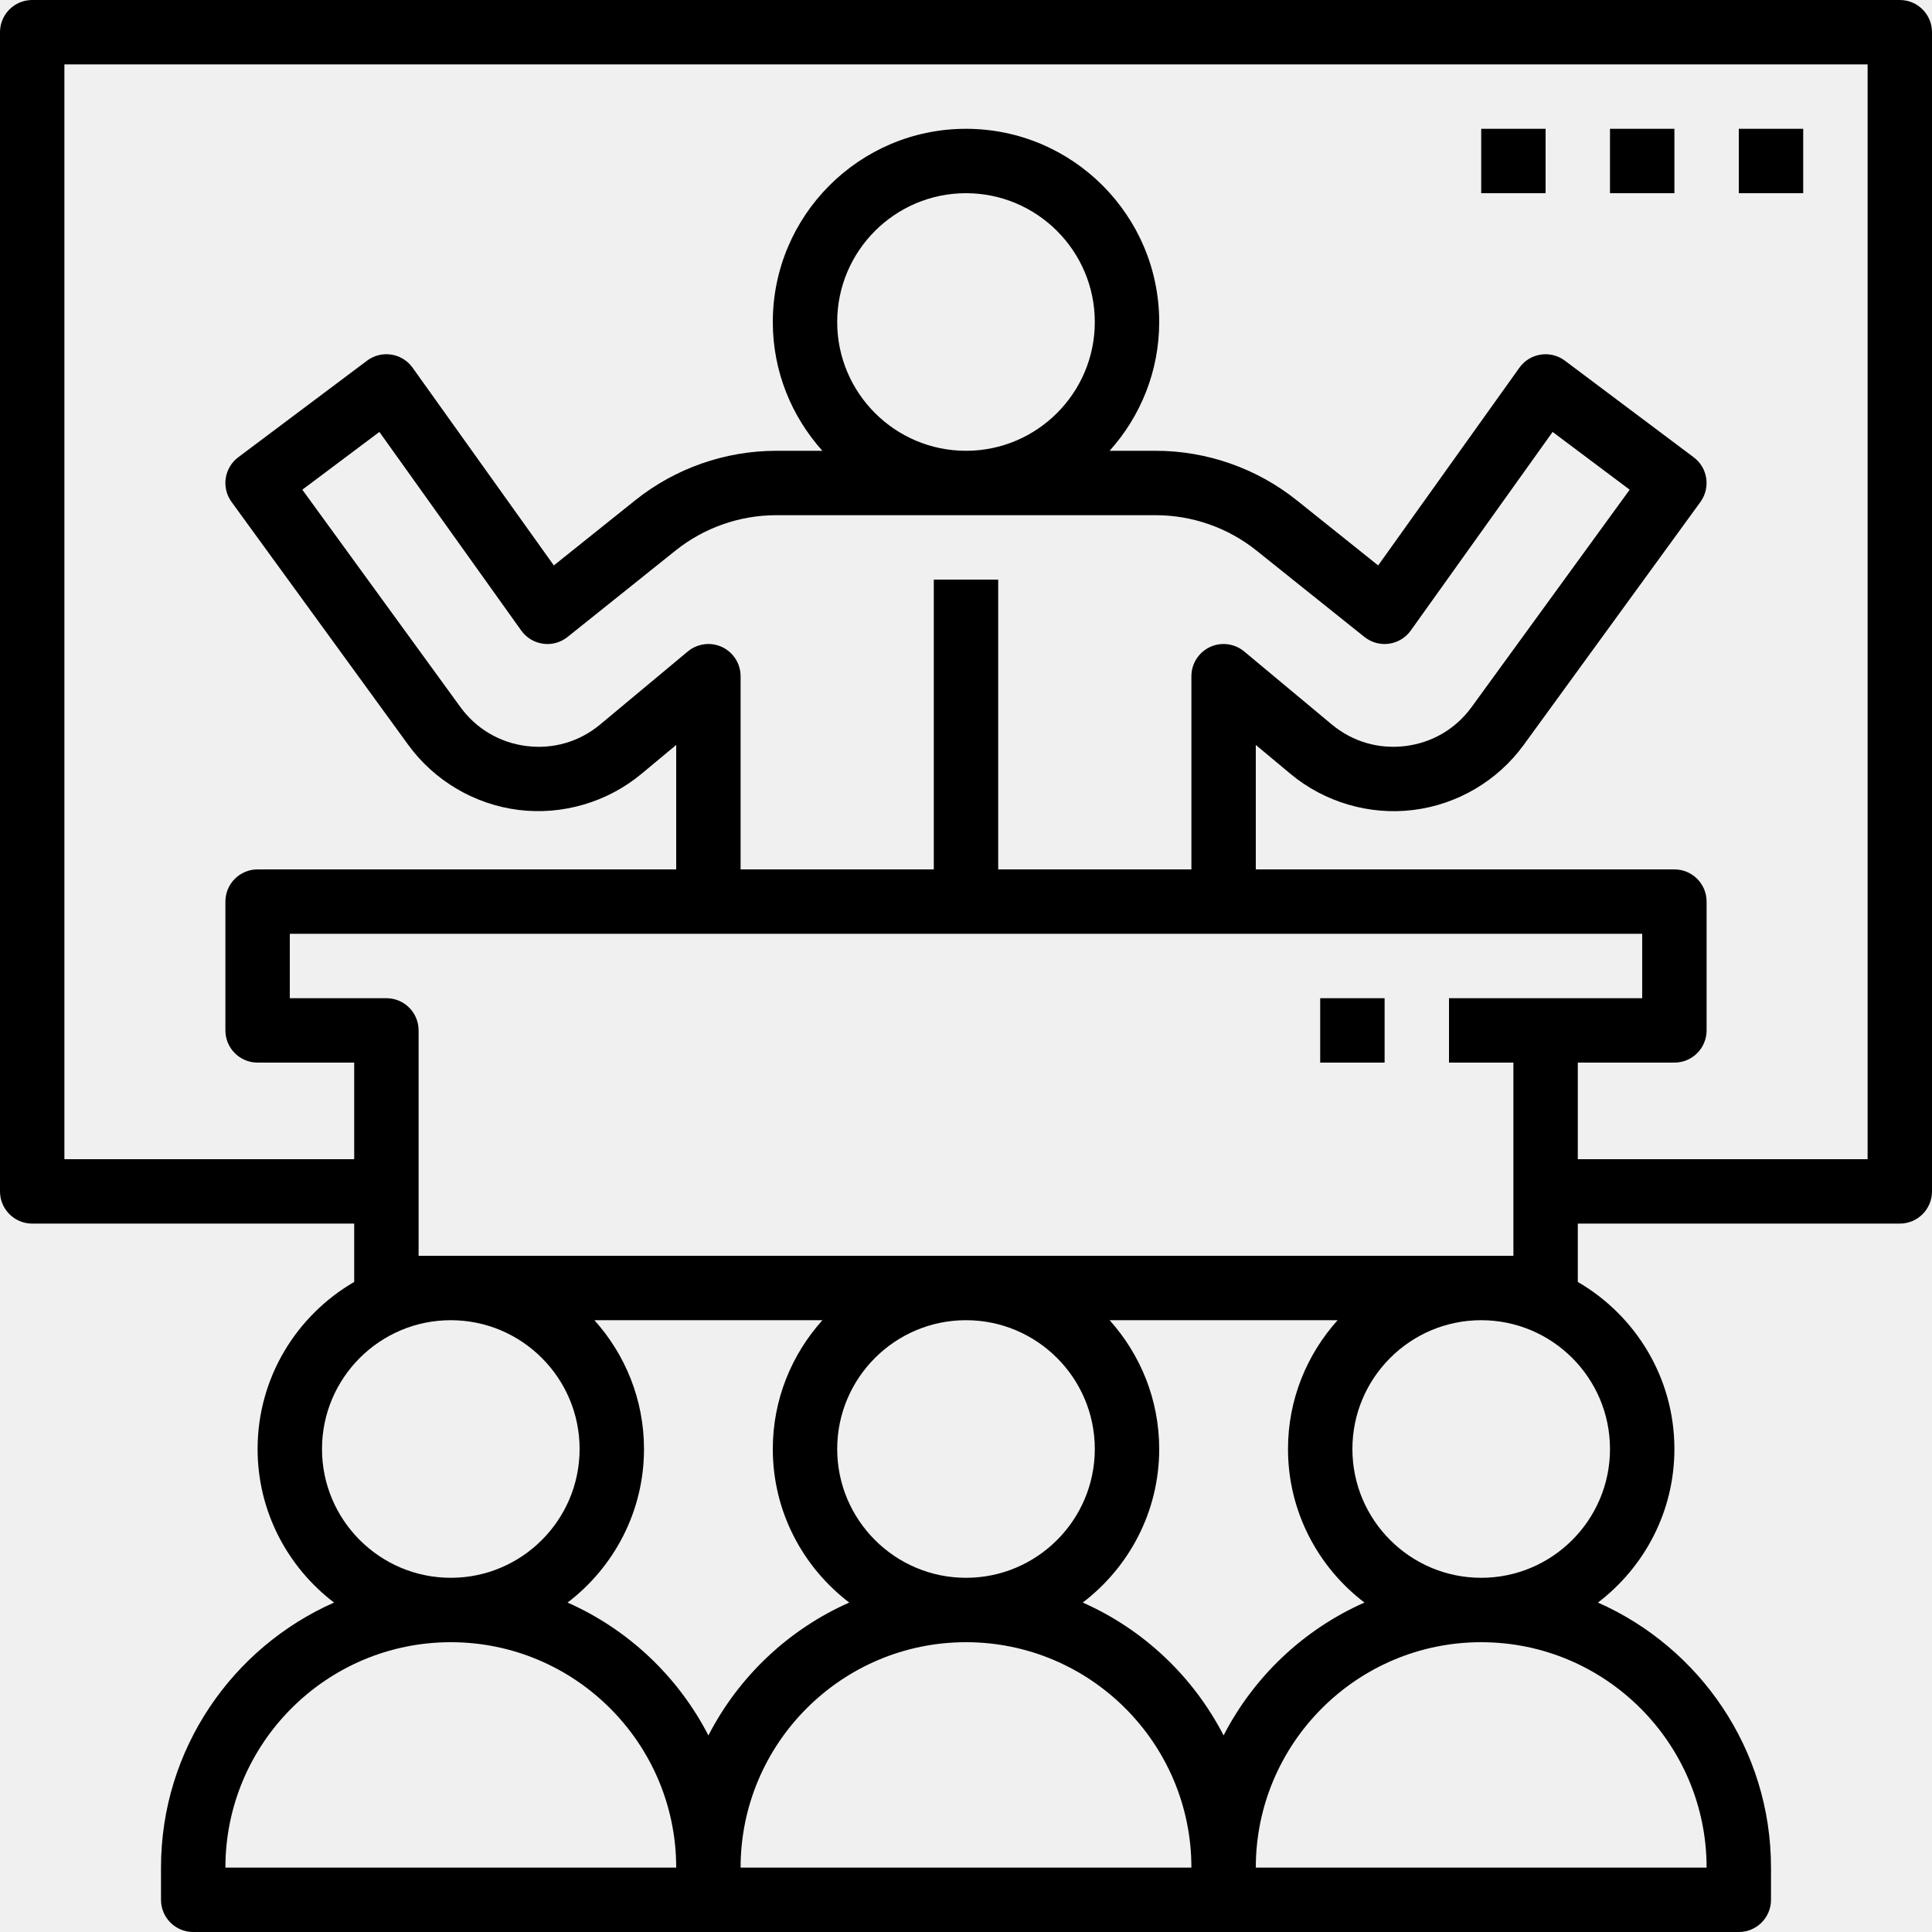
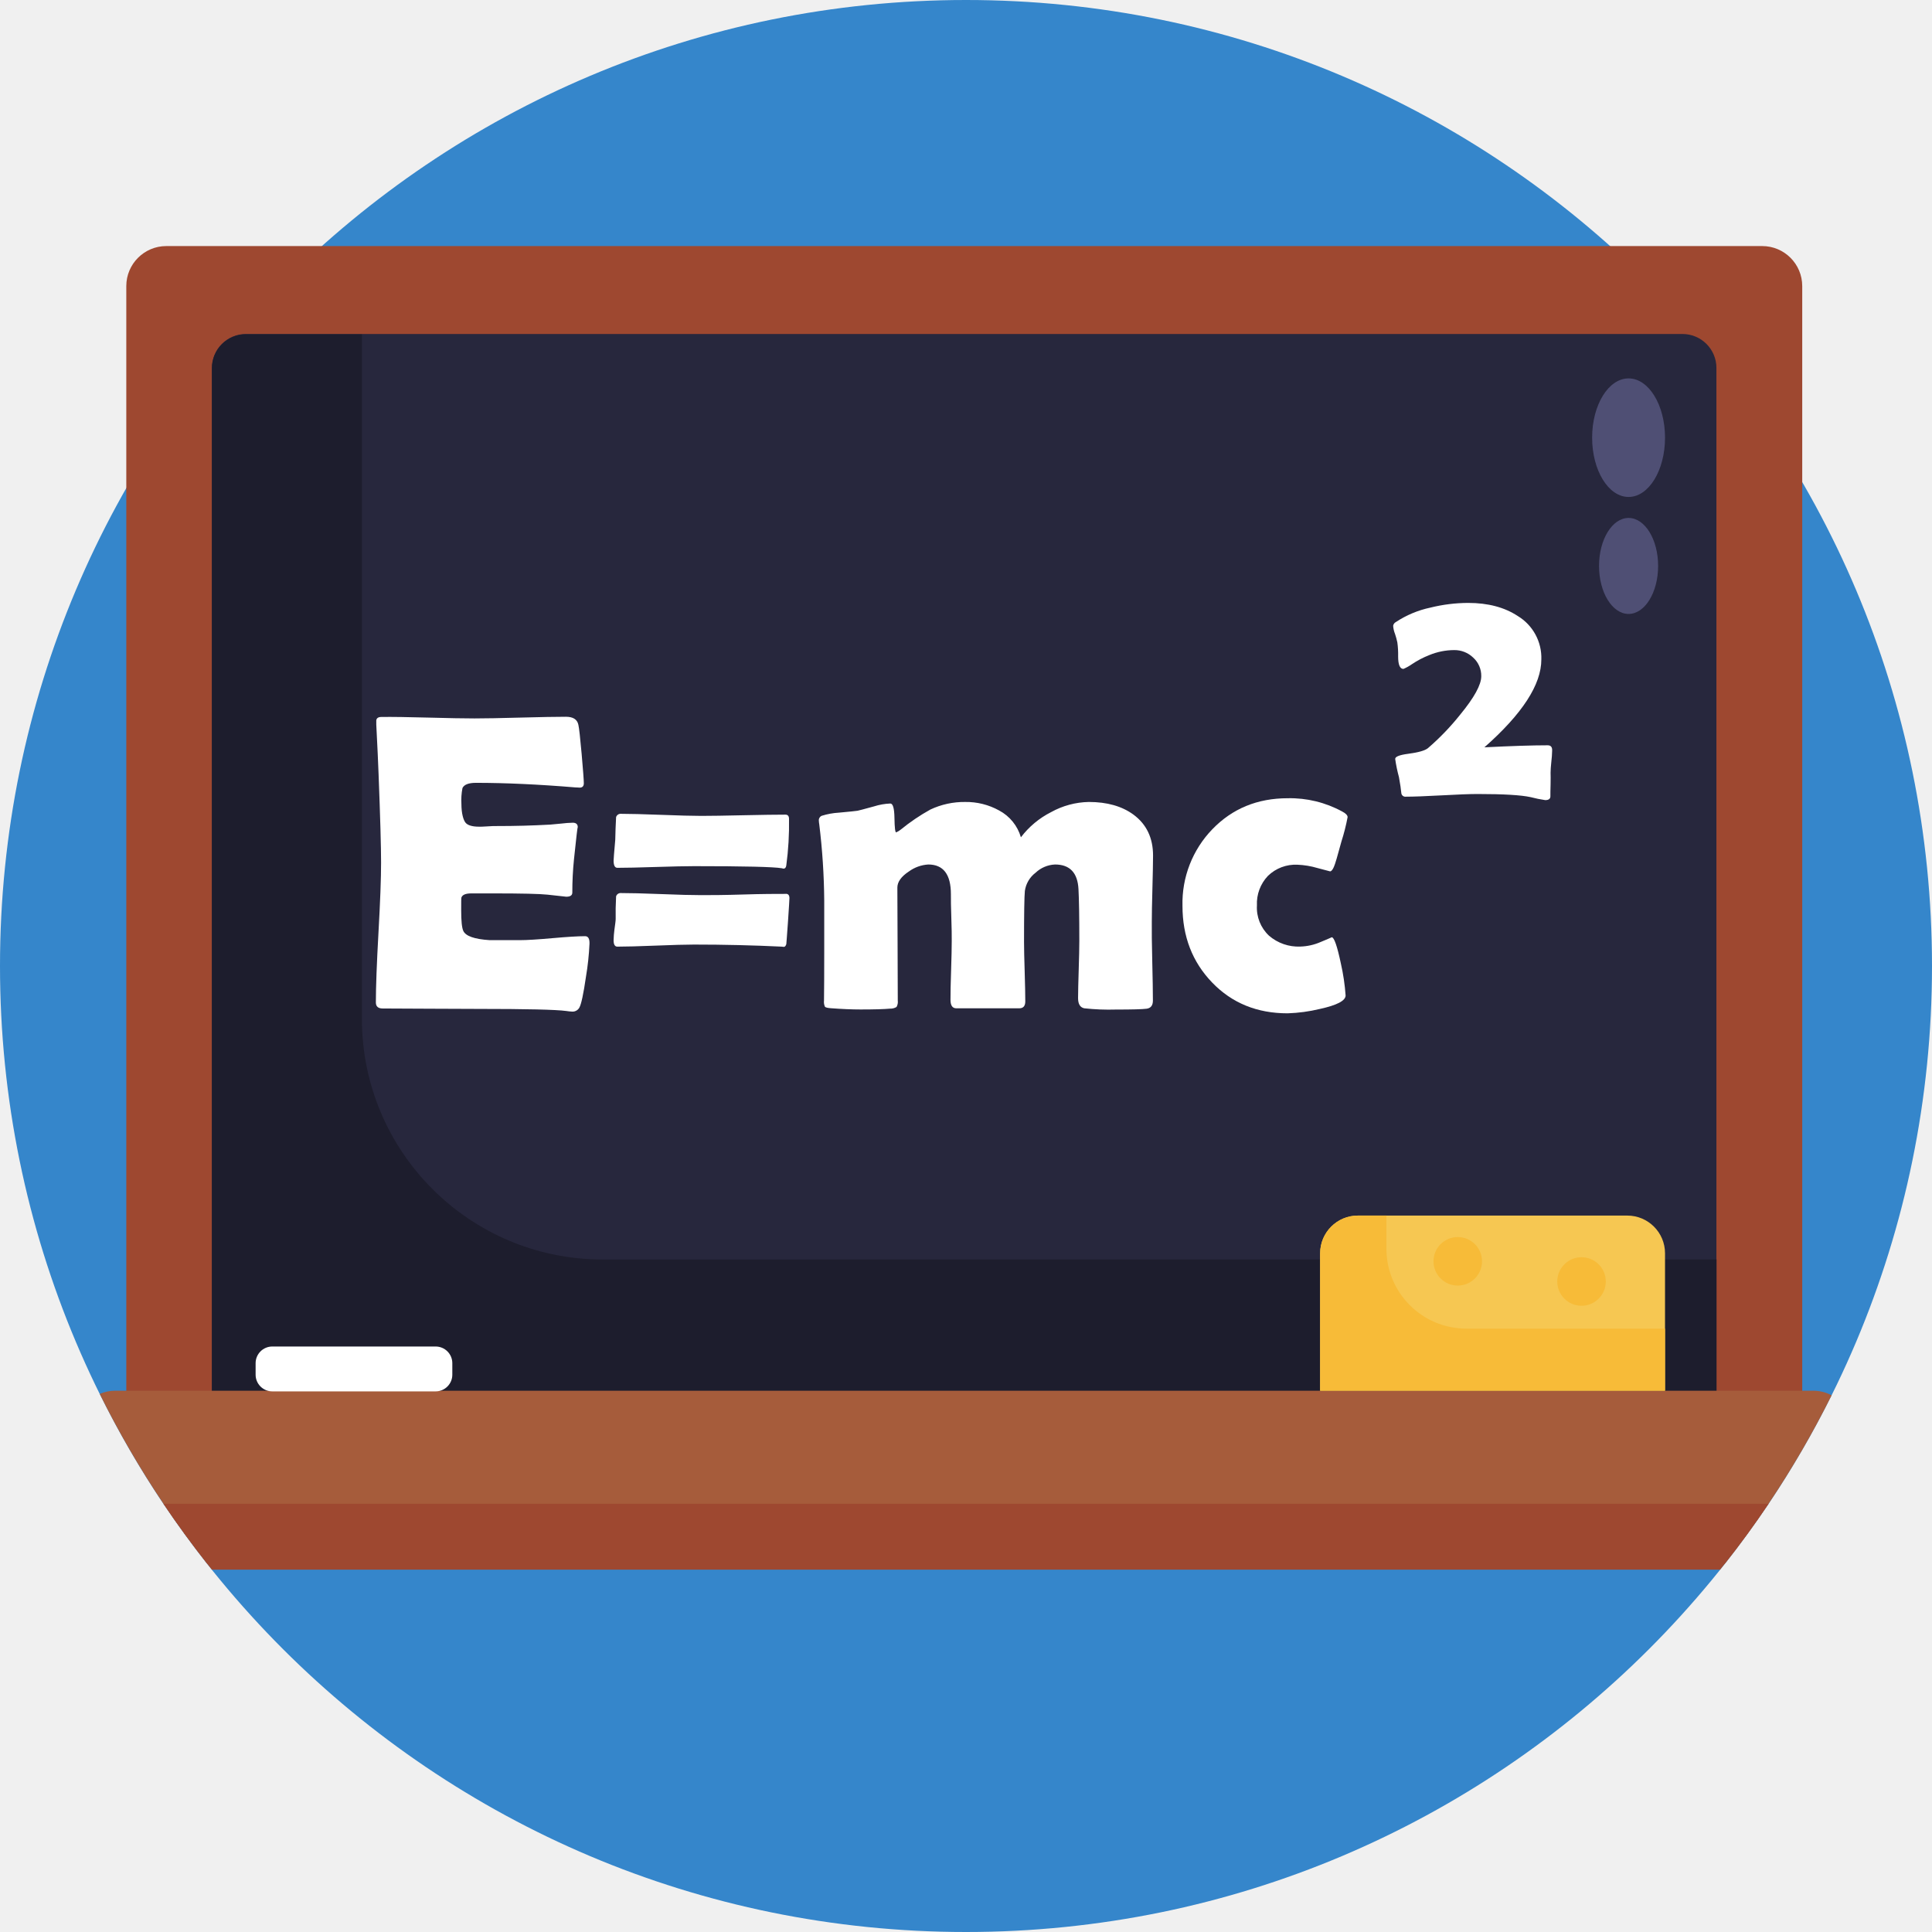
- <svg xmlns="http://www.w3.org/2000/svg" version="1.1" id="Capa_1" x="0px" y="0px" viewBox="0 0 480 480" style="enable-background:new 0 0 480 480;" xml:space="preserve">
-   <g>
-     <g>
-       <path d="M472,0H8C3.576,0,0,3.584,0,8v288c0,4.416,3.576,8,8,8h80v14.496C73.68,326.808,64,342.28,64,360    c0,15.56,7.48,29.376,18.992,38.152C57.704,409.336,40,434.624,40,464v8c0,4.416,3.576,8,8,8h128h128h128c4.424,0,8-3.584,8-8v-8    c0-29.376-17.704-54.664-42.992-65.848C408.52,389.376,416,375.56,416,360c0-17.72-9.68-33.192-24-41.504V304h80    c4.424,0,8-3.584,8-8V8C480,3.584,476.424,0,472,0z M80,360c0-17.648,14.352-32,32-32s32,14.352,32,32s-14.352,32-32,32    S80,377.648,80,360z M56,464c0-30.88,25.128-56,56-56s56,25.12,56,56H56z M141.008,398.152C152.52,389.376,160,375.56,160,360    c0-12.304-4.688-23.496-12.32-32h56.648c-7.64,8.504-12.328,19.696-12.328,32c0,15.56,7.48,29.376,18.992,38.152    c-15.104,6.68-27.464,18.392-34.992,33.008C168.472,416.544,156.112,404.832,141.008,398.152z M208,360c0-17.648,14.352-32,32-32    s32,14.352,32,32s-14.352,32-32,32S208,377.648,208,360z M184,464c0-30.88,25.128-56,56-56s56,25.12,56,56H184z M269.008,398.152    C280.52,389.376,288,375.56,288,360c0-12.304-4.688-23.496-12.32-32h56.648c-7.64,8.504-12.328,19.696-12.328,32    c0,15.56,7.48,29.376,18.992,38.152c-15.104,6.68-27.464,18.392-34.992,33.008C296.472,416.544,284.112,404.832,269.008,398.152z     M424,464H312c0-30.88,25.128-56,56-56S424,433.12,424,464z M400,360c0,17.648-14.352,32-32,32s-32-14.352-32-32s14.352-32,32-32    S400,342.352,400,360z M384,248h-24v16h16v48H104v-56c0-4.416-3.576-8-8-8H72v-16h104h128h104v16H384z M287.16,128    c9.048,0,17.92,3.112,24.984,8.768l26.848,21.48c1.72,1.376,3.936,1.992,6.104,1.68c2.168-0.304,4.136-1.488,5.408-3.28    l35.24-49.336l19.144,14.352l-39.256,53.984c-3.944,5.432-9.792,8.872-16.448,9.704c-6.68,0.824-13.168-1.08-18.32-5.376    l-21.744-18.12c-2.384-1.984-5.712-2.408-8.512-1.104C297.8,162.072,296,164.896,296,168v48h-48v-72h-16v72h-48v-48    c0-3.104-1.8-5.928-4.608-7.248c-2.784-1.304-6.12-0.888-8.512,1.104l-21.744,18.12c-5.16,4.304-11.632,6.2-18.32,5.376    c-6.656-0.832-12.496-4.272-16.448-9.704l-39.256-53.984l19.144-14.352l35.24,49.336c1.272,1.792,3.232,2.976,5.408,3.28    c2.176,0.32,4.384-0.304,6.104-1.68l26.848-21.48c7.056-5.656,15.936-8.768,24.976-8.768H287.16z M208,80    c0-17.648,14.352-32,32-32s32,14.352,32,32s-14.352,32-32,32S208,97.648,208,80z M464,288h-72v-24h24c4.424,0,8-3.584,8-8v-32    c0-4.416-3.576-8-8-8H312v-30.92l8.616,7.184c8.48,7.064,19.648,10.328,30.536,8.968c10.936-1.352,20.928-7.248,27.416-16.168    l43.896-60.352c2.568-3.536,1.832-8.488-1.672-11.104l-32-24c-1.72-1.296-3.856-1.832-6.024-1.504    c-2.128,0.328-4.032,1.504-5.28,3.256L342.4,140.48l-20.248-16.2c-9.896-7.92-22.32-12.28-34.984-12.28H275.68    c7.632-8.504,12.32-19.696,12.32-32c0-26.472-21.528-48-48-48s-48,21.528-48,48c0,12.304,4.688,23.496,12.32,32h-11.488    c-12.672,0-25.096,4.36-34.984,12.272L137.6,140.48l-35.096-49.128c-1.248-1.752-3.16-2.928-5.28-3.256    c-2.168-0.32-4.304,0.216-6.024,1.504l-32,24c-3.504,2.624-4.24,7.568-1.672,11.104l43.896,60.352    c6.488,8.912,16.48,14.808,27.416,16.168c10.872,1.352,22.064-1.904,30.536-8.968L168,185.08V216H64c-4.424,0-8,3.584-8,8v32    c0,4.416,3.576,8,8,8h24v24H16V16h448V288z" />
+ <svg xmlns="http://www.w3.org/2000/svg" height="512" viewBox="0 0 512 512" width="512">
+   <g id="BULINE">
+     <circle cx="256" cy="256" fill="#3586cb" r="256" />
+   </g>
+   <g id="Icons">
+     <path d="m44.08 65.21h422.92a10.61 10.61 0 0 1 10.61 10.61v296a0 0 0 0 1 0 0h-444.14a0 0 0 0 1 0 0v-296a10.61 10.61 0 0 1 10.61-10.61z" fill="#9e4830" />
+     <path d="m65.2 88.51h380.67a9 9 0 0 1 9 9v274.3a0 0 0 0 1 0 0h-398.71a0 0 0 0 1 0 0v-274.27a9 9 0 0 1 9.04-9.03z" fill="#27273d" />
+     <path d="m454.9 333.76v38.09h-398.74v-274.26a9 9 0 0 1 9-9h30.75v181.41a63.79 63.79 0 0 0 63.78 63.78z" fill="#1d1d2d" />
+     <ellipse cx="431.59" cy="115.99" fill="#4f4f74" rx="9.66" ry="15.71" />
+     <ellipse cx="431.59" cy="149.98" fill="#4f4f74" rx="7.83" ry="12.72" />
+     <path d="m485.39 369.77a254.59 254.59 0 0 1 -16.7 28.74q-5.54 8.25-11.68 16h-402.01q-6.14-7.77-11.68-16a255.47 255.47 0 0 1 -16.89-29.11 10.17 10.17 0 0 1 4.06-.84h450.08a10.19 10.19 0 0 1 4.82 1.21z" fill="#a65c3b" />
+     <path d="m468.69 398.51q-5.54 8.25-11.68 16c-.38.49-.77 1-1.16 1.46h-399.7c-.39-.49-.78-1-1.16-1.46q-6.14-7.77-11.68-16z" fill="#9e4830" />
+     <g fill="#fff">
+       <path d="m155.06 248.1c-1.91 0-4.78.18-8.62.52s-6.72.53-8.67.53h-8q-6.1-.39-7-2.48c-.37-.81-.55-2.61-.55-5.4 0-2.09 0-3.23.06-3.41.25-.74 1.13-1.1 2.64-1.1h5.84q11.18 0 14.31.33l5 .55c1.07 0 1.6-.37 1.6-1.1a86.48 86.48 0 0 1 .44-8.81q.89-8.55 1-8.55c0-.76-.47-1.15-1.31-1.15a28.68 28.68 0 0 0 -3 .22l-3 .28q-7.11.39-14.05.38c-.69 0-1.58 0-2.64.09s-1.78.08-2.15.08c-1.76 0-3-.35-3.58-1.05s-1.1-2.46-1.1-4.95a16.79 16.79 0 0 1 .28-4.24c.44-.92 1.63-1.38 3.58-1.38q11.67 0 26.32 1.21c.55 0 .94.06 1.16.06.73 0 1.1-.39 1.1-1.16s-.2-3.51-.58-7.79-.67-6.84-.86-7.68c-.29-1.44-1.39-2.15-3.3-2.15q-4 0-12.11.22t-12.12.22q-4.08 0-12.25-.22t-12.4-.17q-1.5 0-1.38 1.26v.78q.45 8.74.61 13.16.66 17.13.66 23.4t-.69 18.53q-.69 12.36-.69 18.53c0 1.07.61 1.6 1.82 1.6q4.18 0 12.56.06t12.61.05q19.44 0 23.46.55a13.68 13.68 0 0 0 1.65.17 2.06 2.06 0 0 0 1.82-1.05q.76-1.32 1.76-8.21a72 72 0 0 0 .93-8.7c.05-1.37-.35-2.03-1.16-2.03z" />
+       <path d="m208.15 215.89q-3.69 0-11.15.16c-5 .11-8.69.17-11.15.17s-5.95-.1-10.69-.28-8.28-.27-10.63-.27a1.24 1.24 0 0 0 -1.26.88c-.11 2.13-.19 4.13-.22 6-.3 3.34-.44 5.18-.44 5.51q0 1.92 1 1.92 3.36 0 10.13-.22c4.52-.14 7.91-.22 10.19-.22q20 0 23.24.55a2.23 2.23 0 0 0 .44.11c.44 0 .7-.29.77-.88a82.38 82.38 0 0 0 .72-12.33c-.01-.74-.33-1.1-.95-1.1zm.11 21c-2.5 0-6.23 0-11.21.16s-8.71.17-11.2.17-5.95-.09-10.69-.28-8.28-.27-10.63-.27a1.24 1.24 0 0 0 -1.26.88q-.17 3.3-.11 6c0 .51-.15 1.45-.33 2.81a24.31 24.31 0 0 0 -.22 2.81c0 1.14.33 1.7 1 1.7q3.36 0 10.13-.27c4.52-.18 7.91-.28 10.19-.28q11.9 0 23.24.55l.55.06q.43 0 .66-.72c0-.07.18-2 .44-5.89s.39-6 .39-6.33c-.01-.76-.33-1.12-.95-1.12z" />
+       <path d="m305.24 244.3q0-2.91.16-8.78t.17-8.79q0-7-5.18-10.84-4.58-3.36-11.84-3.36a21.44 21.44 0 0 0 -10 2.69 23.19 23.19 0 0 0 -8 6.67 11.75 11.75 0 0 0 -5.78-7.11 18 18 0 0 0 -9-2.25 21.07 21.07 0 0 0 -9.2 2 52.77 52.77 0 0 0 -7.82 5.29 5.39 5.39 0 0 1 -1.26.77c-.26 0-.41-1.27-.45-3.83s-.4-3.82-1.1-3.82a16.46 16.46 0 0 0 -4.35.77c-2.53.7-4 1.08-4.35 1.15s-2.15.24-4.9.5a18.85 18.85 0 0 0 -4.57.83 1.25 1.25 0 0 0 -.77 1.26 7.1 7.1 0 0 0 .11 1 176.7 176.7 0 0 1 1.32 20.32q0 4.41 0 13.19t-.06 13.19a3.06 3.06 0 0 0 .25 1.65c.16.19.69.32 1.57.39q4.41.33 7.87.33 5.34 0 7.82-.22a3.08 3.08 0 0 0 1.71-.44 2.75 2.75 0 0 0 .33-1.71q0-4.95-.05-14.92t-.06-15c0-1.5 1-2.94 3.08-4.3a9.68 9.68 0 0 1 5.11-1.83q6 0 6 7.88c0 1.39 0 3.47.11 6.22s.11 4.81.11 6.17q0 2.64-.17 7.82t-.16 7.76c0 1.51.51 2.26 1.54 2.26h16.69c1.06 0 1.59-.61 1.59-1.82q0-2.64-.16-7.9c-.11-3.51-.17-6.12-.17-7.85q0-11.23.22-13.54a7.33 7.33 0 0 1 2.84-4.82 8 8 0 0 1 5.15-2.18q5.89 0 6.22 6.56.22 4.07.22 13.71 0 2.53-.16 7.57t-.17 7.57q0 2.37 1.65 2.7a60.31 60.31 0 0 0 8.37.33q6.5 0 8.15-.22c1.1-.15 1.66-.86 1.66-2.15q0-3.46-.17-10.43t-.12-10.44z" />
+       <path d="m352.93 248.38s-.95.45-2.87 1.23a14.54 14.54 0 0 1 -5.45 1.24 11.92 11.92 0 0 1 -8.32-2.89 10.17 10.17 0 0 1 -3.19-8 10.64 10.64 0 0 1 2.92-7.85 10.48 10.48 0 0 1 7.82-2.95 21.78 21.78 0 0 1 5.31.88c2.19.59 3.3.88 3.33.88.33 0 .65-.38 1-1.15s1-3 2-6.72a53.92 53.92 0 0 0 1.65-6.5c0-.48-.48-1-1.43-1.49a28.88 28.88 0 0 0 -14.43-3.52q-12.06 0-20 8.23a28.19 28.19 0 0 0 -7.9 20.3q0 12.16 7.87 20.32t20 8.15a42.12 42.12 0 0 0 8.54-1.16q6.82-1.49 6.82-3.58a56 56 0 0 0 -1.26-8.48q-1.46-6.91-2.41-6.94z" />
+       <path d="m410.16 197.51q-6.07 0-16.78.54 15.09-13.31 15.09-23.27a12.94 12.94 0 0 0 -6.25-11.53c-3.52-2.32-7.91-3.47-13.14-3.47a42.1 42.1 0 0 0 -10 1.24 26.65 26.65 0 0 0 -9.18 3.84 1.34 1.34 0 0 0 -.7 1 7.16 7.16 0 0 0 .5 2.15 19.18 19.18 0 0 1 .61 2.24 23.2 23.2 0 0 1 .21 3.72q0 3.3 1.41 3.3a13 13 0 0 0 2.27-1.27 23.65 23.65 0 0 1 4.59-2.4 17.35 17.35 0 0 1 6.57-1.32 7.11 7.11 0 0 1 5.06 2 6.5 6.5 0 0 1 2.13 4.93q0 3.39-5.58 10.17a66.14 66.14 0 0 1 -8.55 8.89c-.78.64-2.51 1.13-5.21 1.49-2.32.3-3.47.76-3.47 1.36a39.54 39.54 0 0 0 1 4.84c.33 1.85.54 3.24.62 4.17a1.07 1.07 0 0 0 1.2 1c2.06 0 5.22-.12 9.46-.35s7.43-.36 9.55-.36q10.29 0 14.06.83a35.51 35.51 0 0 0 3.88.79c.91 0 1.36-.35 1.36-1s0-1.74.05-3.16 0-2.46 0-3.12.07-1.63.2-2.89a28.52 28.52 0 0 0 .21-2.86c.07-1.01-.33-1.5-1.17-1.5z" />
    </g>
+     <path d="m359.84 322.14h71.41a10 10 0 0 1 10 10v36.42a0 0 0 0 1 0 0h-91.4a0 0 0 0 1 0 0v-36.42a10 10 0 0 1 9.99-10z" fill="#f6c752" />
+     <path d="m441.25 352.1v16.46h-91.4v-36.42a10 10 0 0 1 10-10h7.56v8.76a21.2 21.2 0 0 0 21.2 21.2z" fill="#f7bb38" />
+     <circle cx="419.12" cy="339.61" fill="#f7bb38" r="6.43" />
+     <circle cx="386.32" cy="334.26" fill="#f7bb38" r="6.43" />
+     <rect fill="#fff" height="11.89" rx="4.42" width="52.13" x="67.74" y="356.84" />
  </g>
-   <g>
-     <g>
-       <rect x="432" y="32" width="16" height="16" />
-     </g>
-   </g>
-   <g>
-     <g>
-       <rect x="400" y="32" width="16" height="16" />
-     </g>
-   </g>
-   <g>
-     <g>
-       <rect x="368" y="32" width="16" height="16" />
-     </g>
-   </g>
-   <g>
-     <g>
-       <rect x="328" y="248" width="16" height="16" />
-     </g>
-   </g>
-   <g>
- </g>
-   <g>
- </g>
-   <g>
- </g>
-   <g>
- </g>
-   <g>
- </g>
-   <g>
- </g>
-   <g>
- </g>
-   <g>
- </g>
-   <g>
- </g>
-   <g>
- </g>
-   <g>
- </g>
-   <g>
- </g>
-   <g>
- </g>
-   <g>
- </g>
-   <g>
- </g>
</svg>
